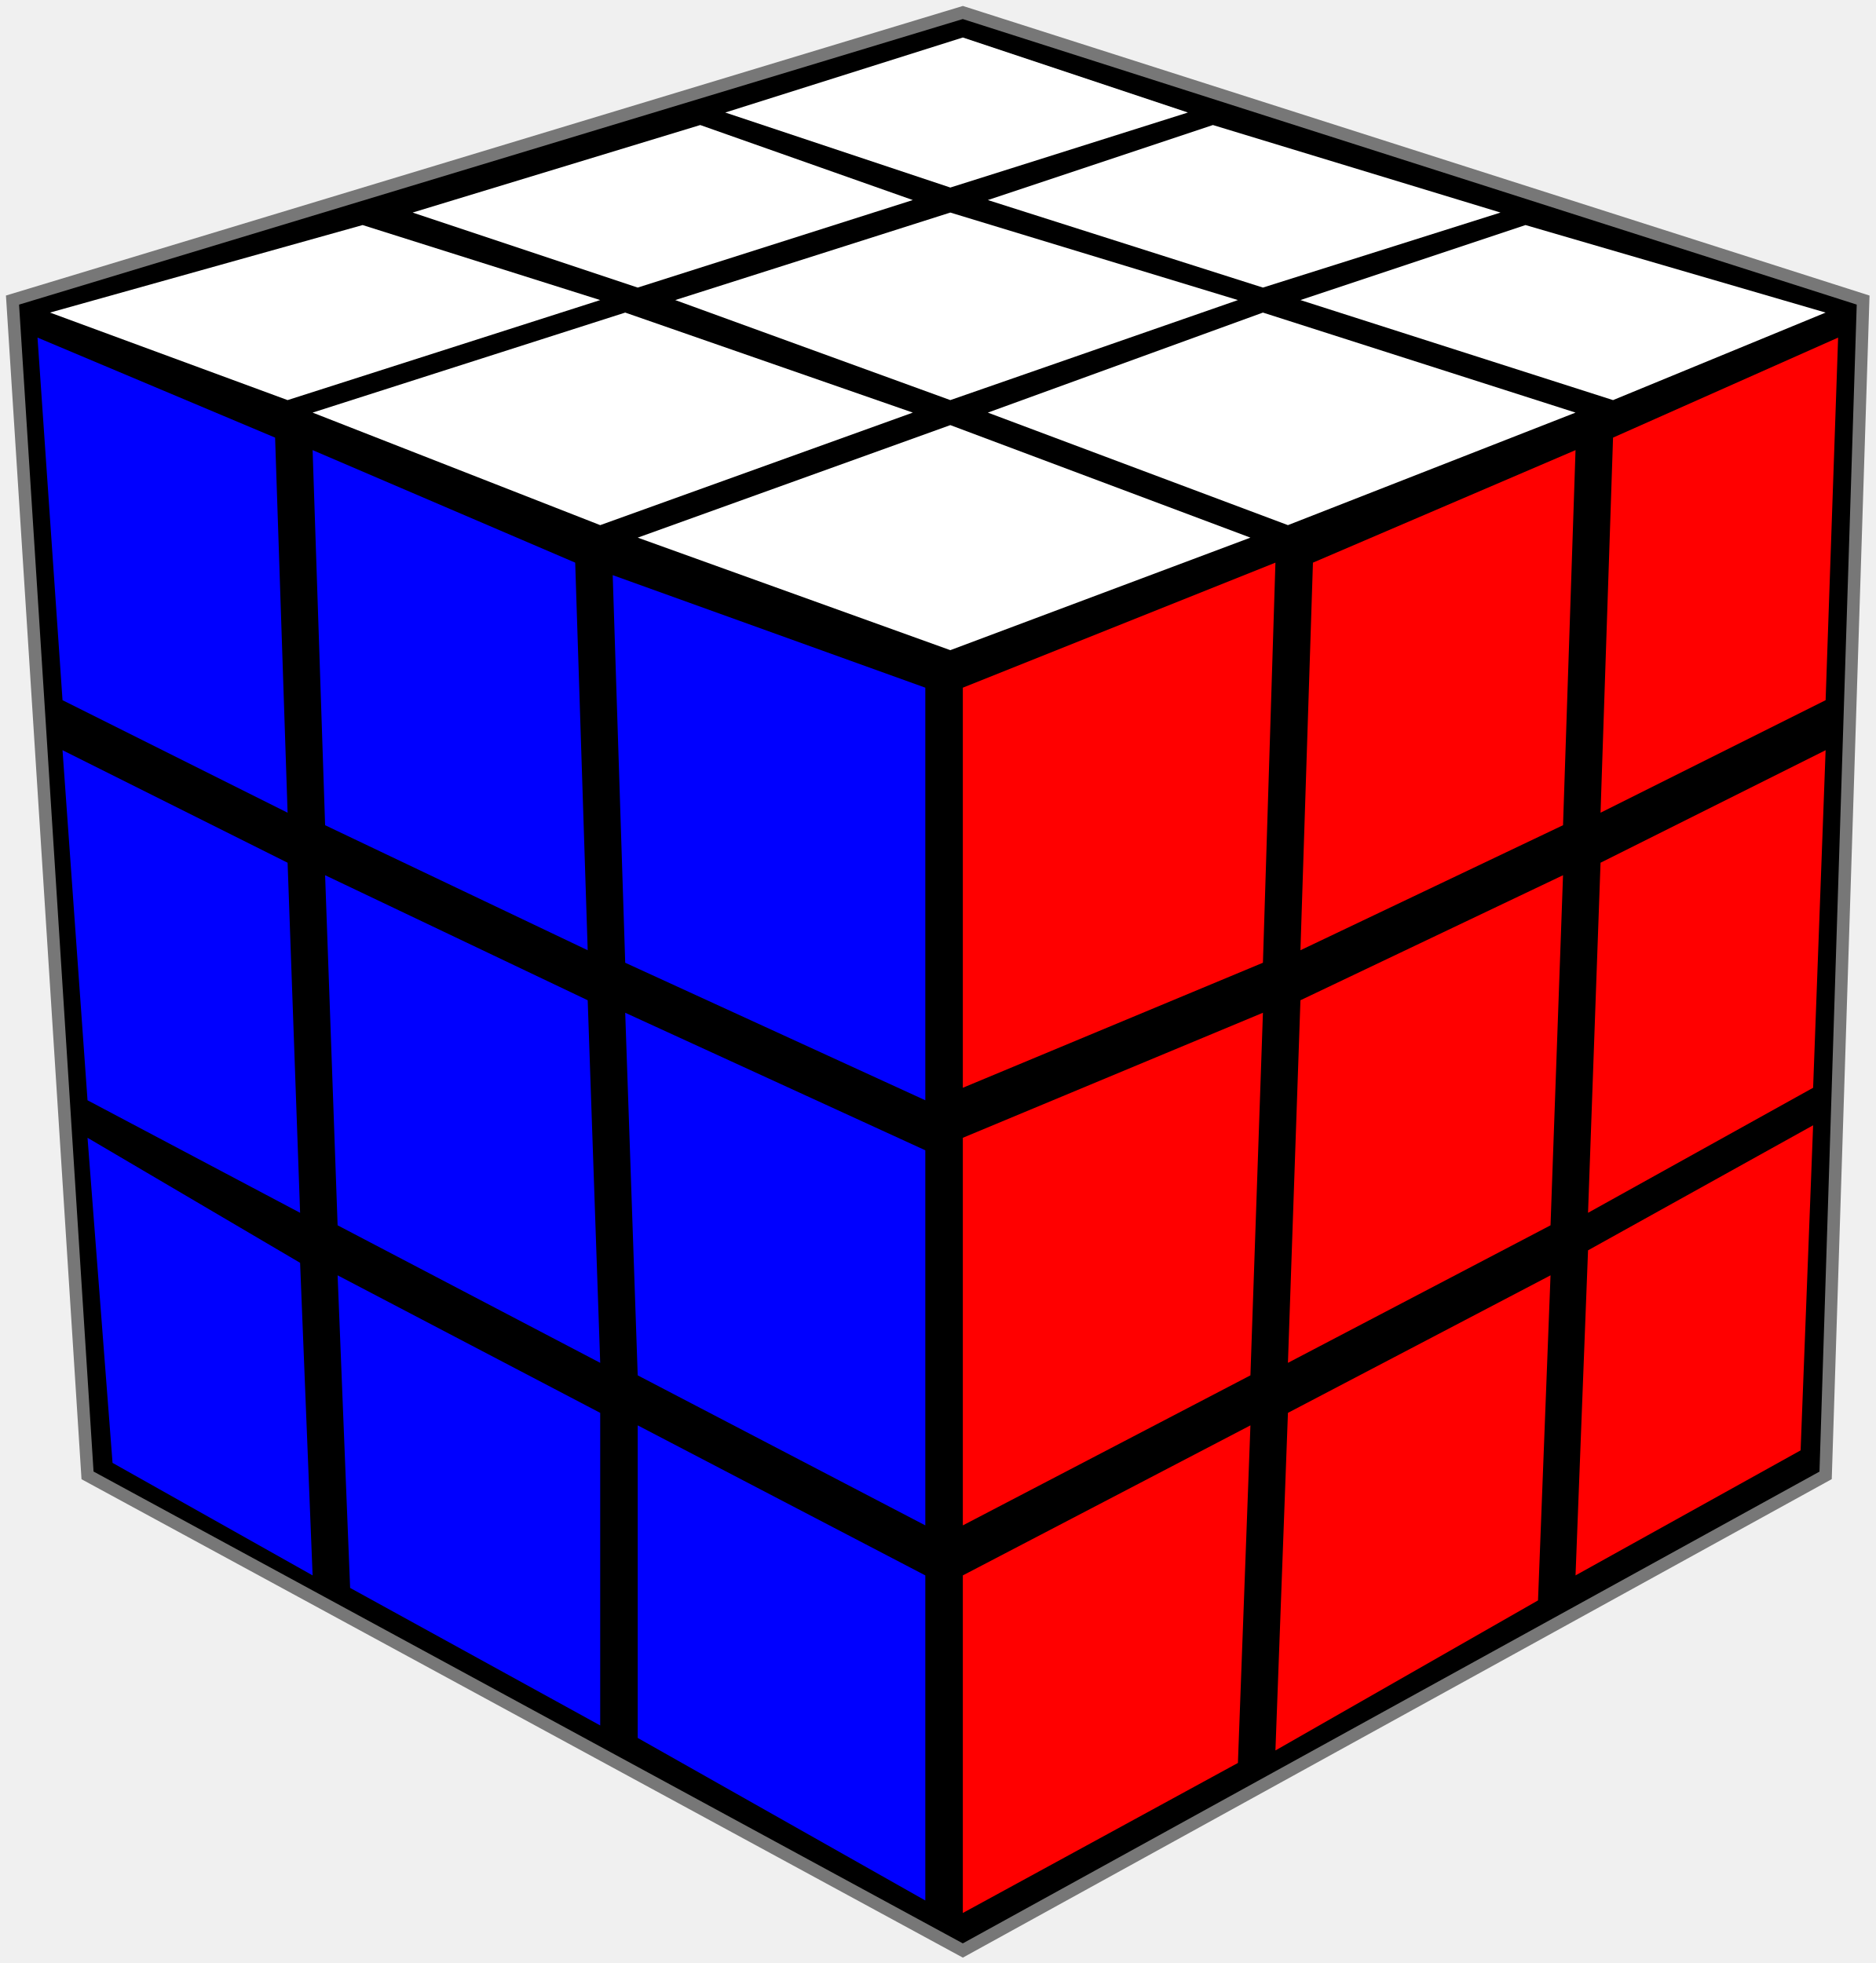
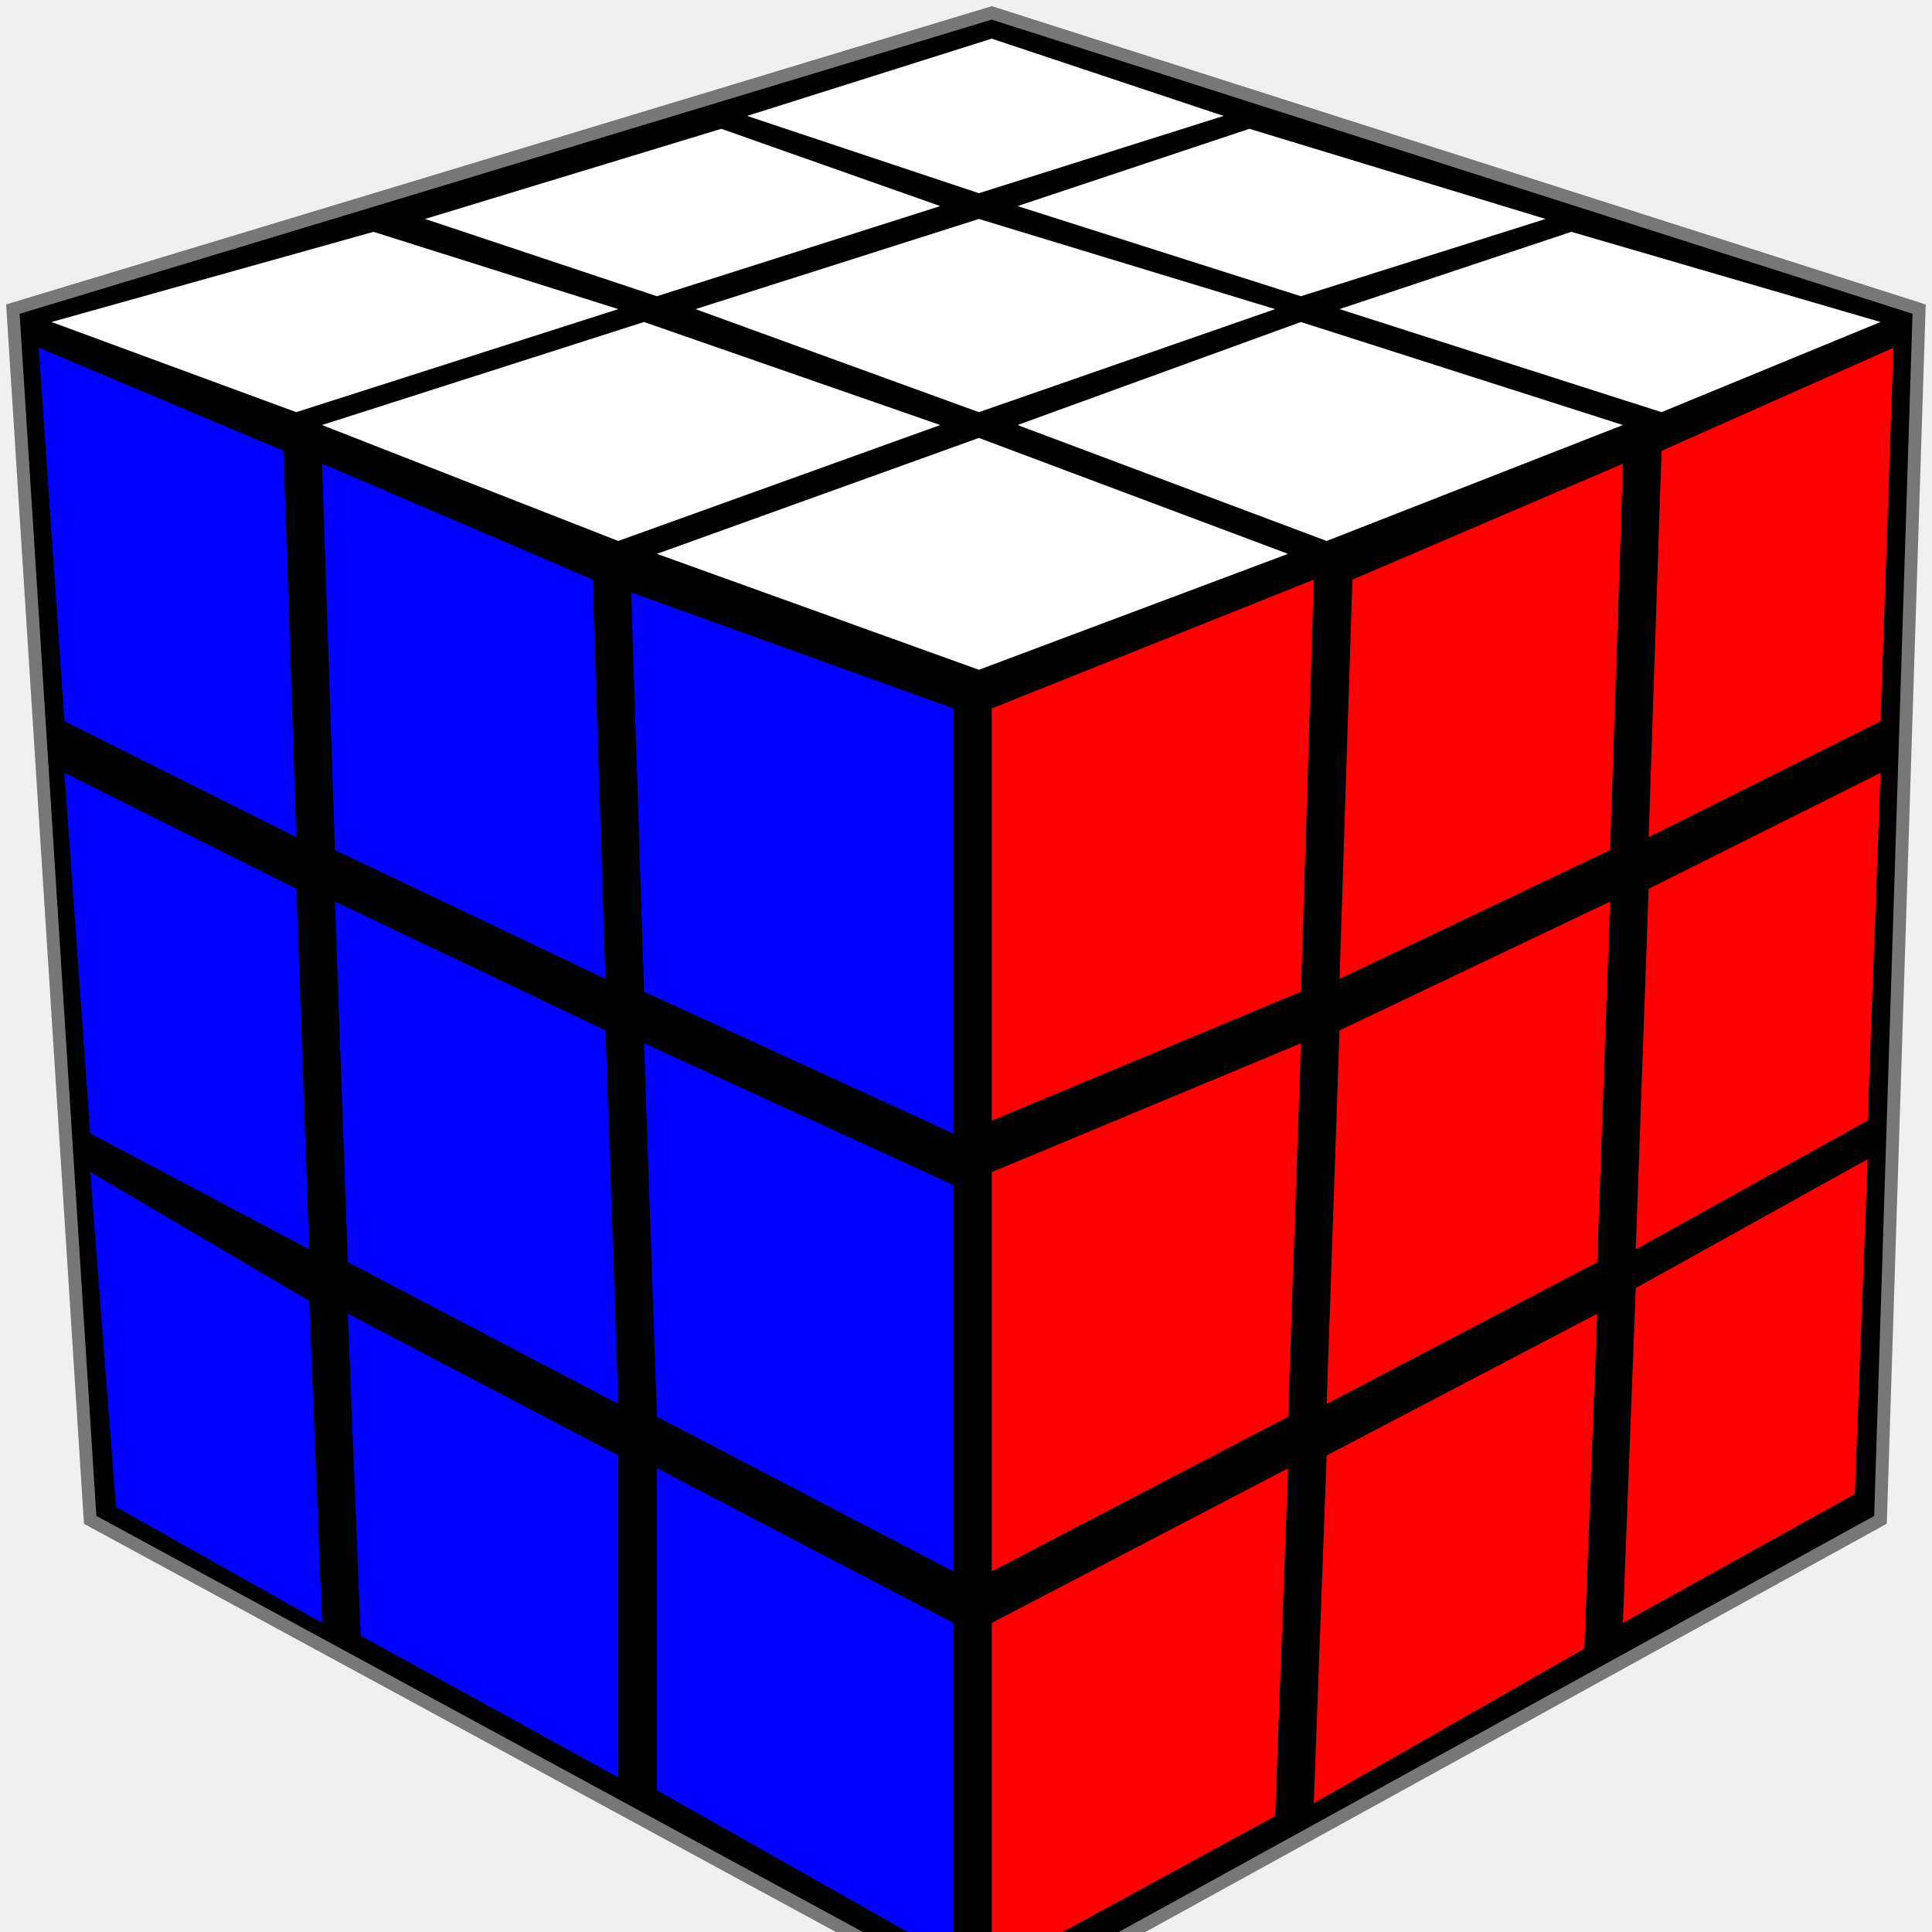
- <svg xmlns="http://www.w3.org/2000/svg" version="1.1" width="150px" height="157px">
+ <svg xmlns="http://www.w3.org/2000/svg" version="1.1" width="150px" height="150px">
  <g>
    <path style="fill:#000;stroke:#777" d="M 77,1 149,24 146,118 77,156 7,118 1,24 z" />
    <path style="fill:#00f" d="M 3,27 22,35 23,65 5,56" />
    <path style="fill:#00f" d="M 25,36 46,45 47,76 26,66" />
    <path style="fill:#00f" d="M 49,46 74,55 74,88 50,77" />
    <path style="fill:#00f" d="M 5,60 23,69 24,97 7,88" />
    <path style="fill:#00f" d="M 26,70 47,80 48,109 27,98" />
    <path style="fill:#00f" d="M 50,81 74,92 74,122 51,110" />
    <path style="fill:#00f" d="M 7,91 24,101 25,126 9,117" />
    <path style="fill:#00f" d="M 27,102 48,113 48,138 28,127" />
    <path style="fill:#00f" d="M 51,114 74,126 74,152 51,139" />
    <path style="fill:#fff" d="M 29,18 48,24 23,32 4,25" />
    <path style="fill:#fff" d="M 56,10 73,16 51,23 33,17" />
    <path style="fill:#fff" d="M 77,3 95,9 76,15 58,9" />
    <path style="fill:#fff" d="M 50,25 73,33 48,42 25,33" />
    <path style="fill:#fff" d="M 76,17 99,24 76,32 54,24" />
    <path style="fill:#fff" d="M 97,10 120,17 101,23 79,16" />
    <path style="fill:#fff" d="M 76,34 100,43 76,52 51,43" />
    <path style="fill:#fff" d="M 101,25 126,33 103,42 79,33" />
    <path style="fill:#fff" d="M 122,18 146,25 129,32 104,24" />
    <path style="fill:#f00" d="M 77,87 101,77 102,45 77,55" />
    <path style="fill:#f00" d="M 126,36 125,66 104,76 105,45" />
    <path style="fill:#f00" d="M 147,27 146,56 128,65 129,35" />
    <path style="fill:#f00" d="M 77,122 100,110 101,81 77,91" />
    <path style="fill:#f00" d="M 125,70 124,98 103,109 104,80" />
    <path style="fill:#f00" d="M 146,60 145,87 127,97 128,69" />
    <path style="fill:#f00" d="M 77,153 99,141 100,114 77,126" />
    <path style="fill:#f00" d="M 124,102 123,128 102,140 103,113" />
    <path style="fill:#f00" d="M 145,90 144,116 126,126 127,100" />
  </g>
</svg>
